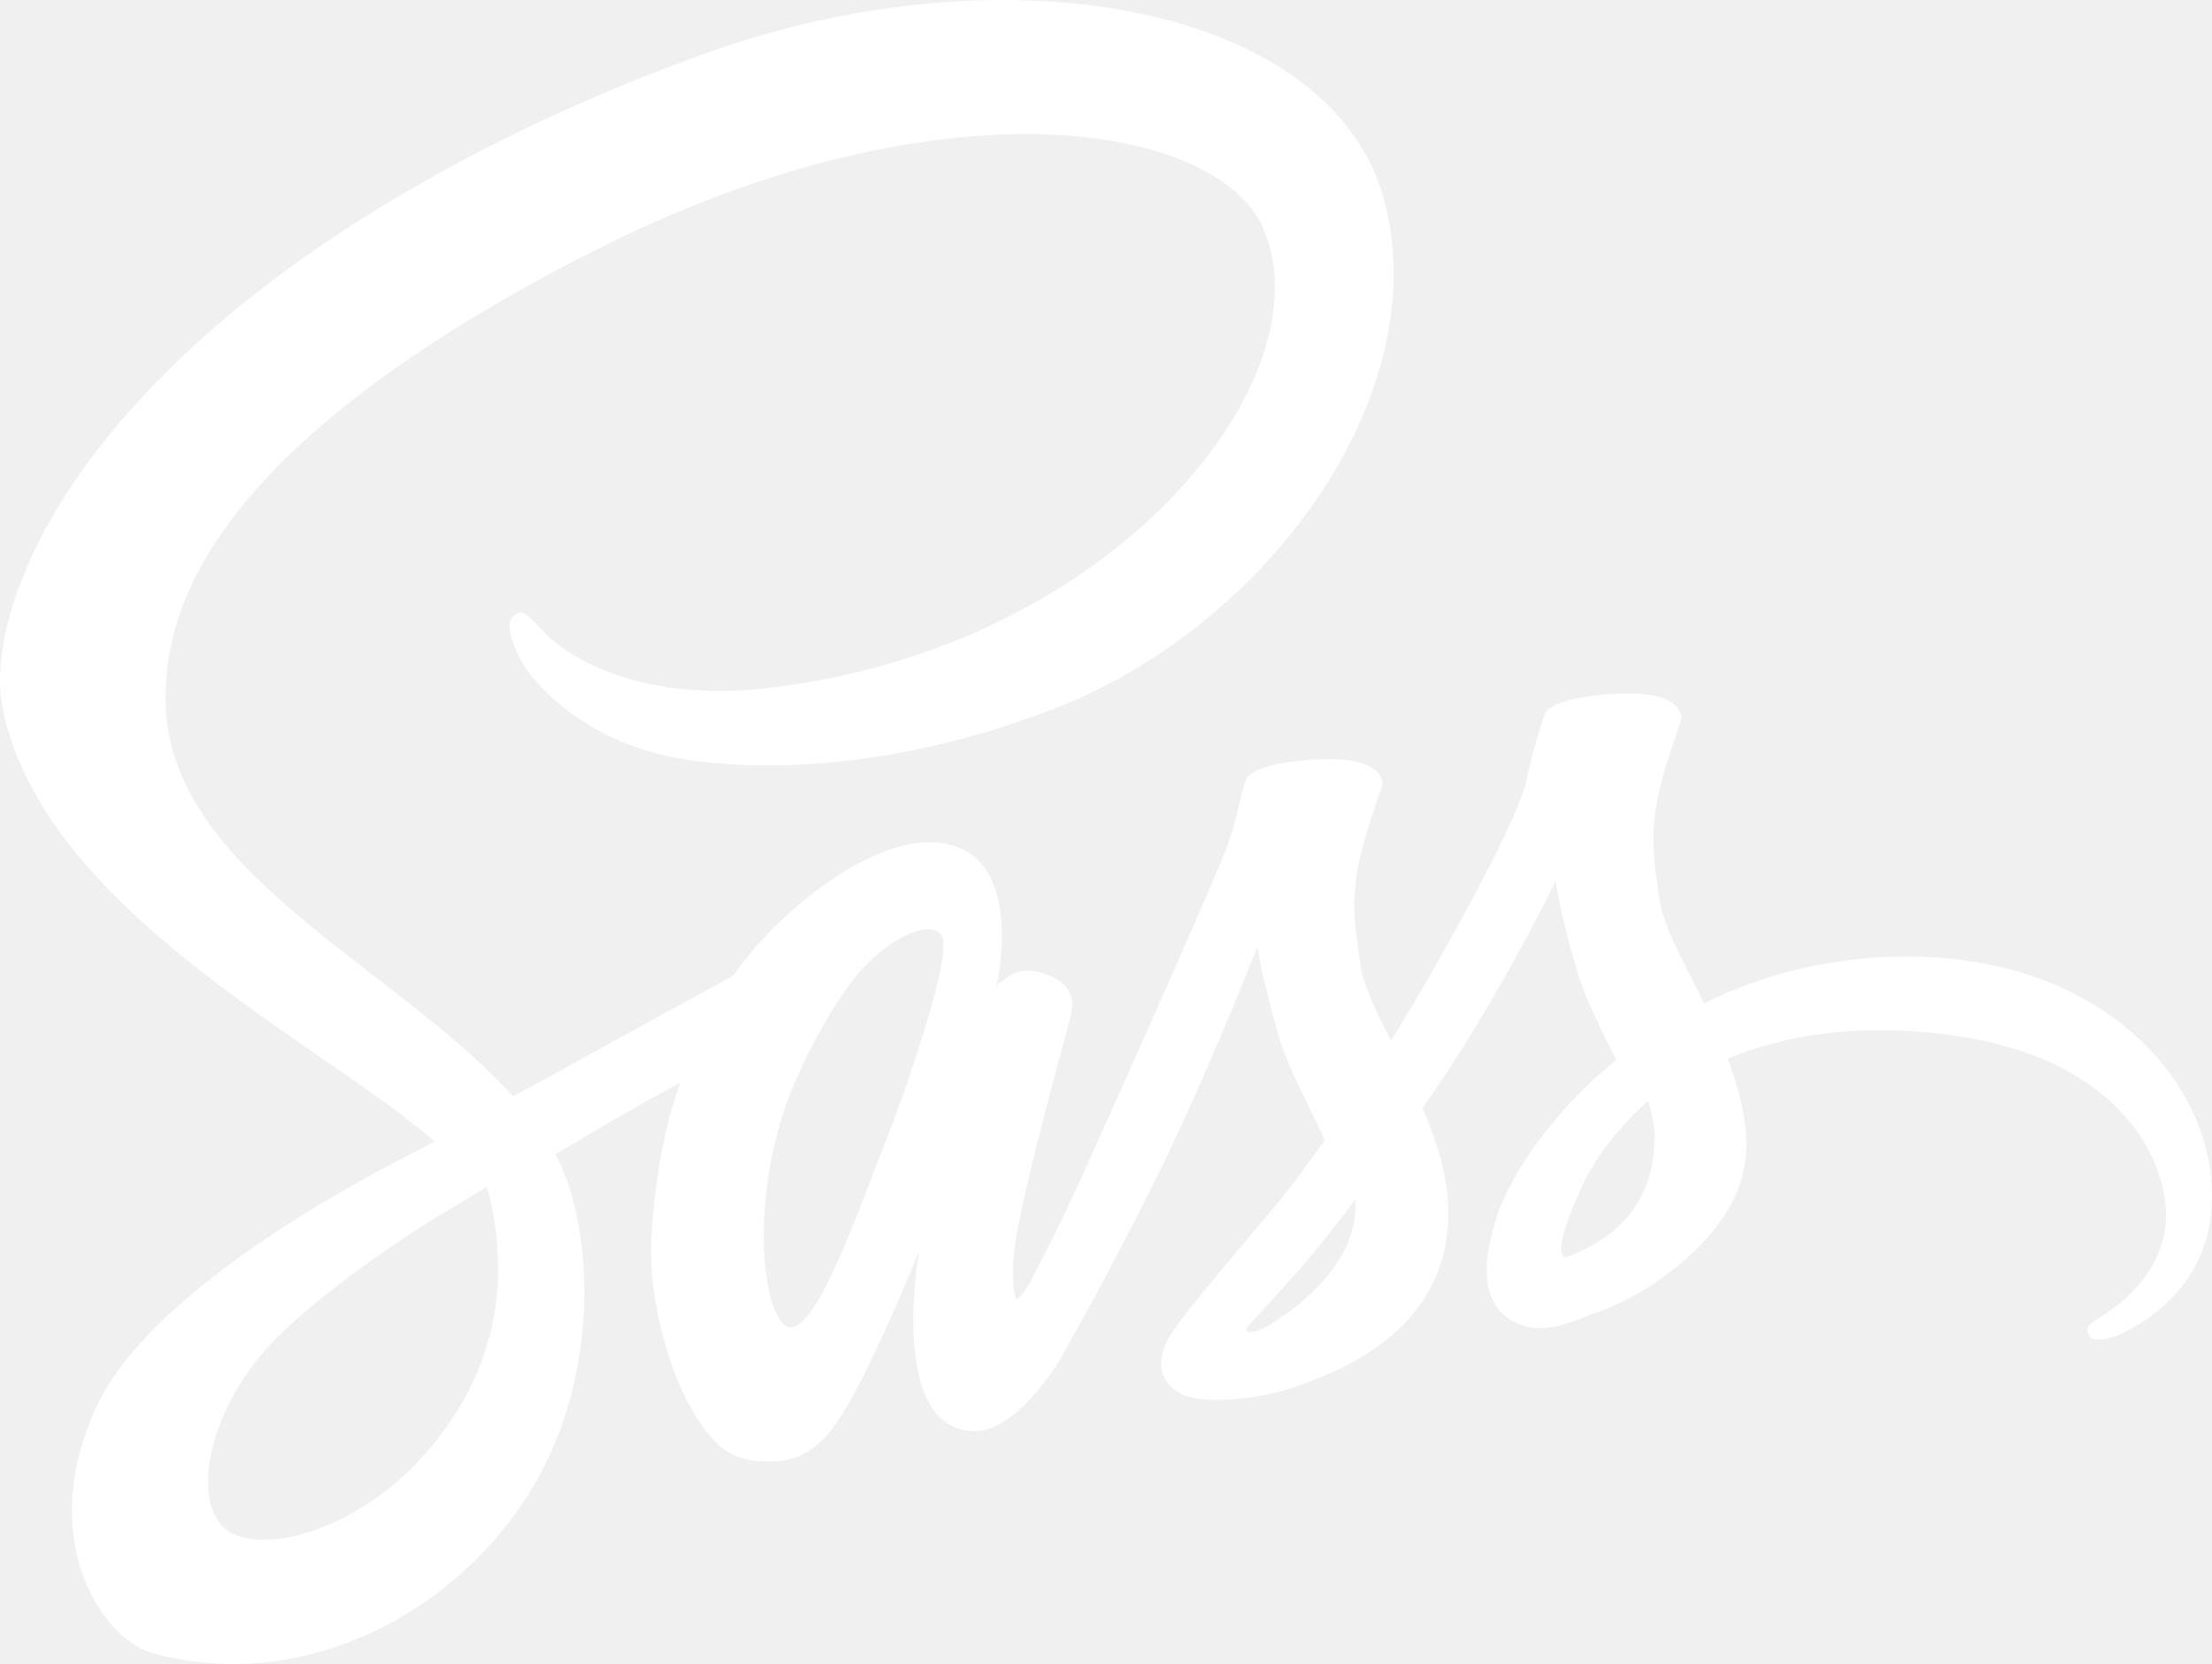
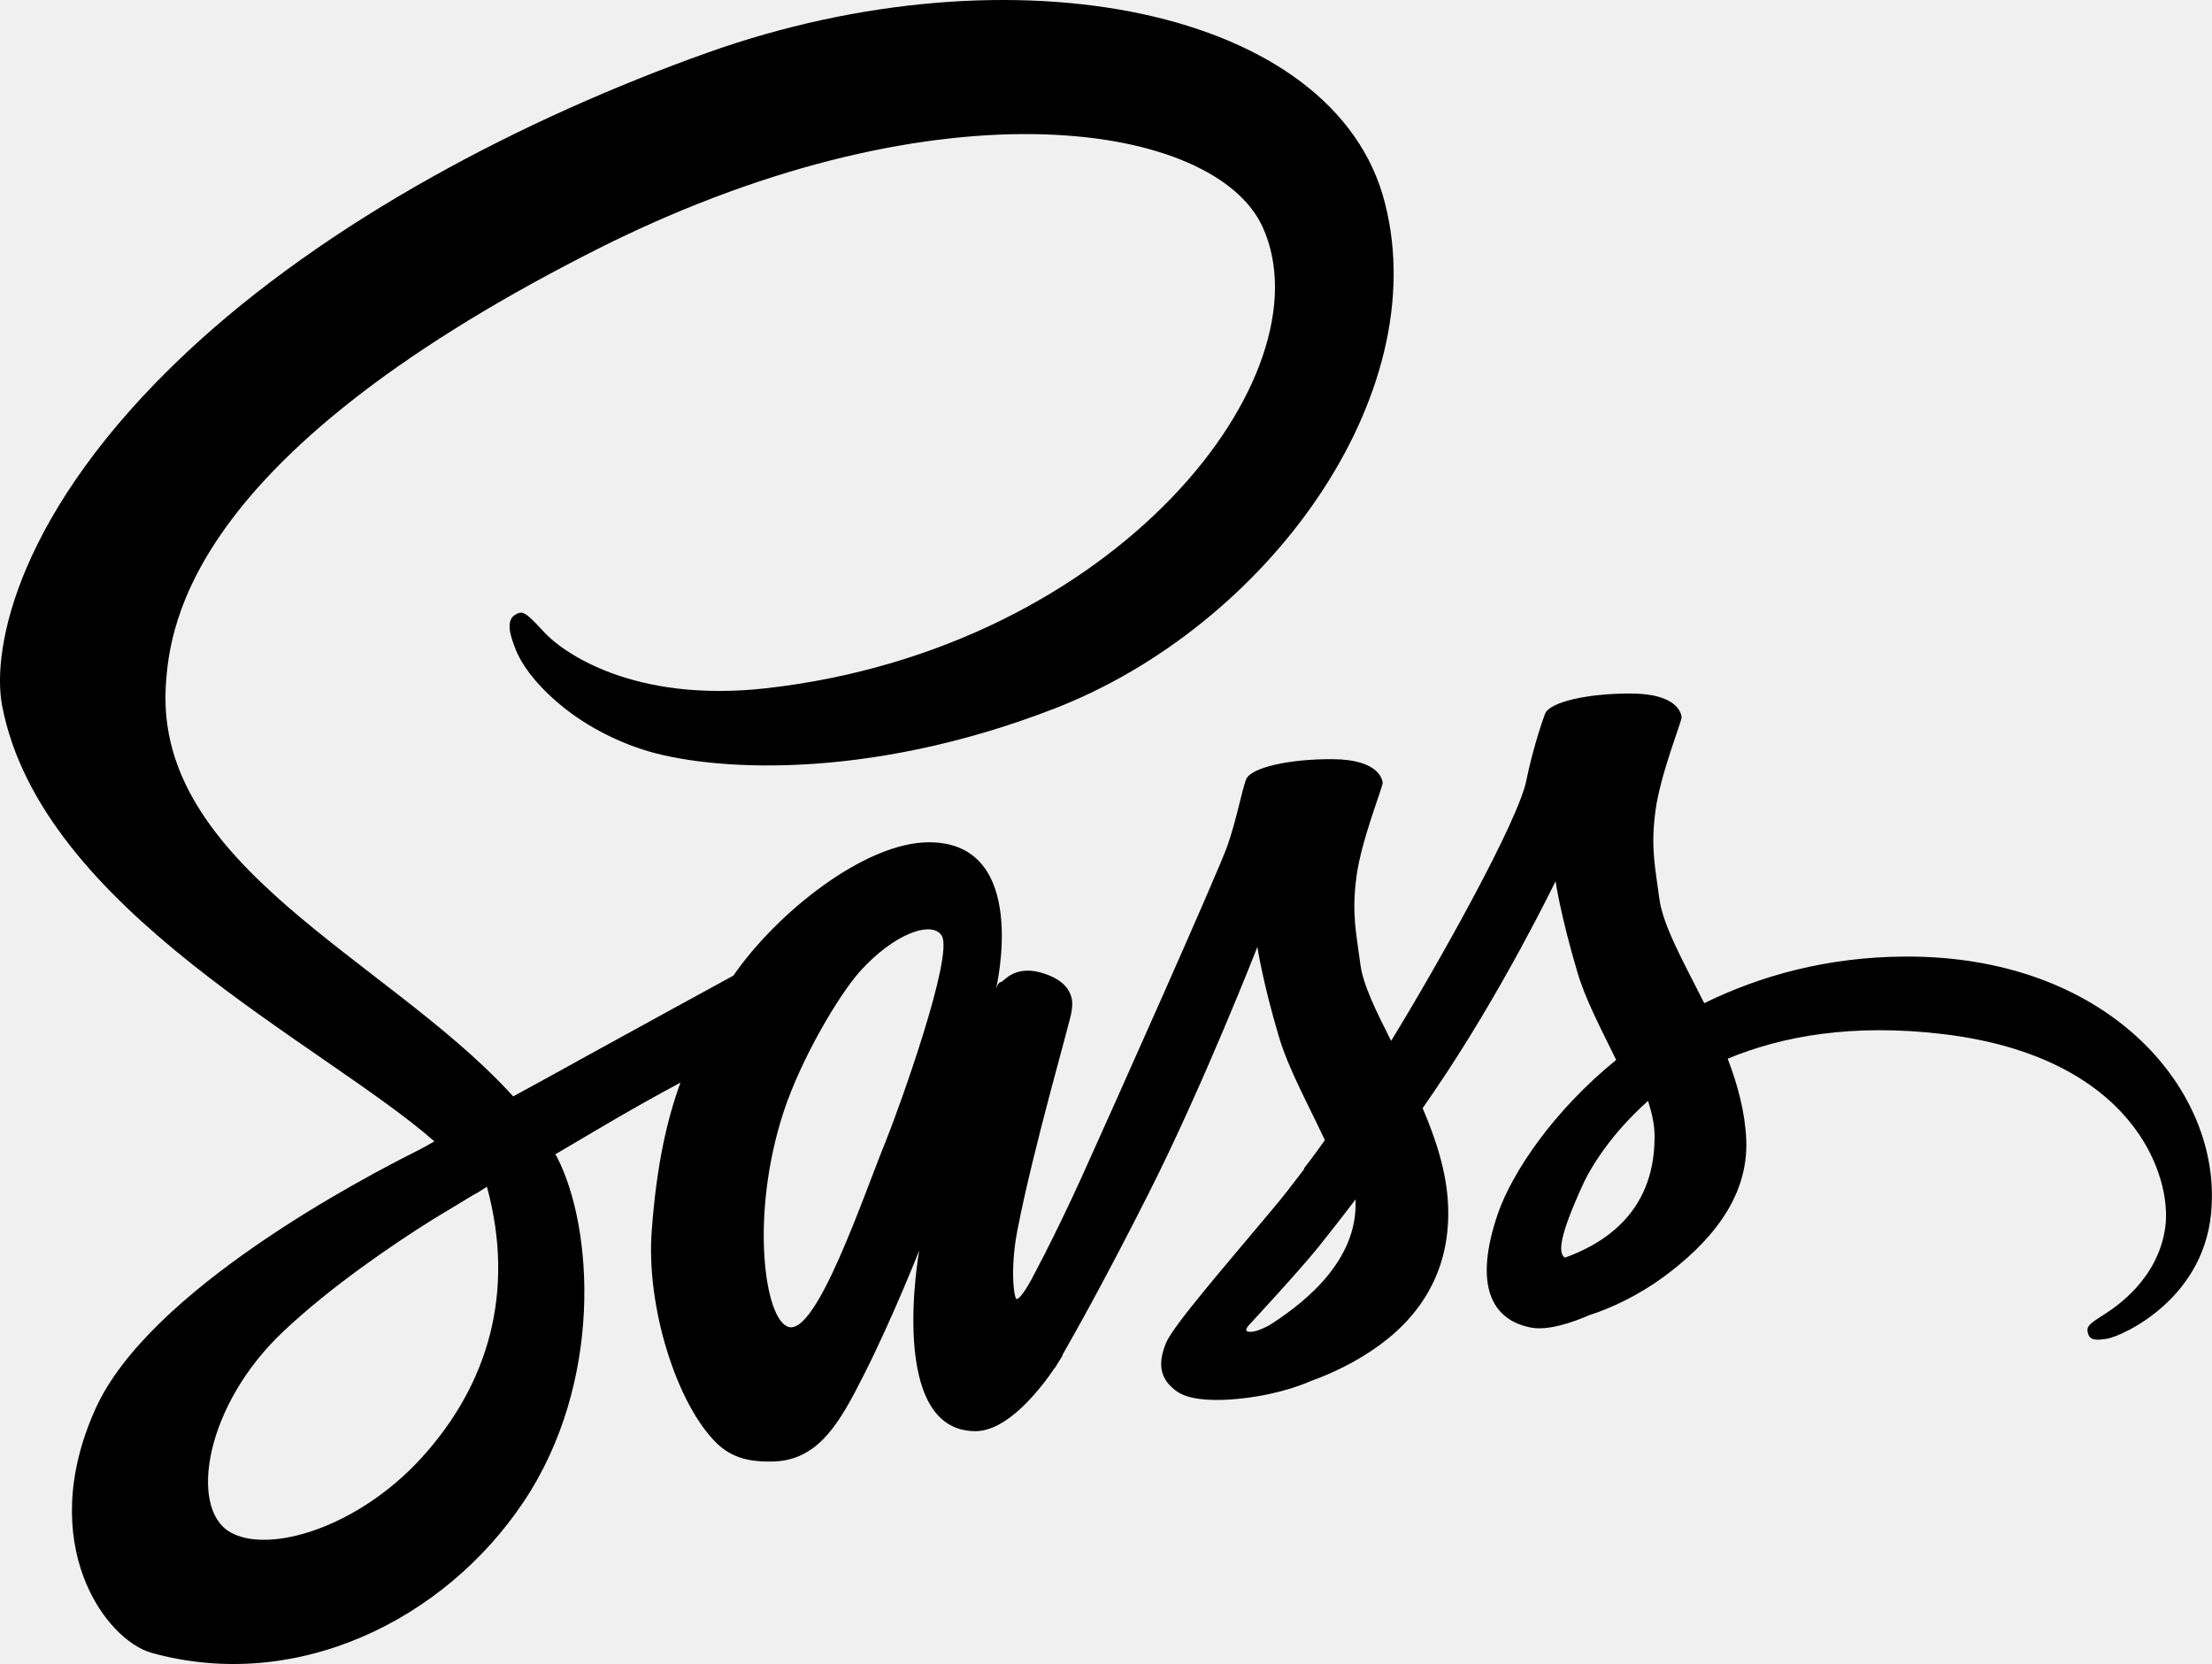
<svg xmlns="http://www.w3.org/2000/svg" xml:space="preserve" style="clip-rule:evenodd;fill-rule:evenodd;stroke-linejoin:round;stroke-miterlimit:2" viewBox="0 0 64.255 48.345">
-   <g style="fill:#fff">
-     <path d="M471.4 236c-19.1.1-35.7 4.7-49.6 11.5-5.1-10.1-10.2-19.1-11.1-25.7-1-7.7-2.2-12.4-1-21.6 1.2-9.2 6.6-22.3 6.5-23.3-.1-1-1.2-5.7-12.2-5.8-11-.1-20.5 2.1-21.6 5-1.1 2.9-3.2 9.5-4.6 16.3-1.9 10-22 45.7-33.5 64.4-3.7-7.3-6.9-13.7-7.6-18.8-1-7.7-2.2-12.4-1-21.6 1.2-9.2 6.6-22.3 6.5-23.3-.1-1-1.2-5.7-12.2-5.8-11-.1-20.5 2.1-21.6 5-1.1 2.9-2.3 9.7-4.6 16.3-2.3 6.6-29 66.2-36 81.6-3.6 7.9-6.7 14.2-8.9 18.5 0 0-.1.3-.4.8-1.9 3.7-3 5.7-3 5.7v.1c-1.5 2.7-3.1 5.2-3.9 5.2-.6 0-1.7-7.2.2-17 4-20.7 13.5-52.9 13.4-54 0-.6 1.8-6.2-6.2-9.1-7.8-2.9-10.6 1.9-11.3 1.9-.7 0-1.2 1.7-1.2 1.7s8.7-36.2-16.6-36.2c-15.8 0-37.6 17.3-48.4 32.9-6.8 3.7-21.3 11.6-36.8 20.1-5.9 3.3-12 6.6-17.7 9.7-.4-.4-.8-.9-1.2-1.3-30.6-32.7-87.2-55.8-84.8-99.7.9-16 6.4-58 108.7-109 84.2-41.5 151.2-30 162.8-4.5 16.6 36.4-35.9 104-122.9 113.8-33.2 3.7-50.6-9.1-55-13.9-4.6-5-5.3-5.3-7-4.3-2.8 1.5-1 6 0 8.6 2.6 6.8 13.3 18.8 31.4 24.7 16 5.2 54.9 8.1 102-10.1 52.7-20.4 93.9-77.1 81.8-124.6C330.7 2 250.7-13.9 175 13 130 29 81.2 54.2 46.1 87 4.4 126-2.2 159.9.5 174.1c9.7 50.4 79.2 83.2 107 107.5-1.4.8-2.7 1.5-3.8 2.1-13.9 6.9-66.9 34.6-80.1 63.9-15 33.2 2.4 57 13.9 60.2 35.7 9.9 72.4-7.9 92.1-37.3 19.7-29.4 17.3-67.6 8.2-85.1-.1-.2-.2-.4-.4-.6 3.6-2.1 7.3-4.3 10.9-6.4 7.1-4.2 14.1-8.1 20.1-11.3-3.4 9.3-5.9 20.4-7.1 36.4-1.5 18.8 6.2 43.2 16.3 52.8 4.5 4.2 9.8 4.3 13.2 4.3 11.8 0 17.1-9.8 23-21.4 7.2-14.2 13.7-30.7 13.7-30.7s-8.1 44.6 13.9 44.6c8 0 16.1-10.4 19.7-15.7v.1s.2-.3.6-1c.8-1.3 1.3-2.1 1.3-2.1v-.2c3.2-5.6 10.4-18.3 21.1-39.4 13.8-27.2 27.1-61.2 27.1-61.2s1.2 8.3 5.3 22.1c2.4 8.1 7.4 17 11.4 25.6-3.2 4.5-5.2 7-5.2 7l.1.1c-2.6 3.4-5.4 7.1-8.5 10.7-10.9 13-23.9 27.9-25.7 32.2-2.1 5.1-1.6 8.8 2.4 11.8 2.9 2.2 8.1 2.5 13.4 2.2 9.8-.7 16.7-3.1 20.1-4.6 5.3-1.9 11.5-4.8 17.3-9.1 10.7-7.9 17.2-19.2 16.6-34.1-.3-8.2-3-16.4-6.3-24.1 1-1.4 1.9-2.8 2.9-4.2 16.9-24.7 30-51.8 30-51.8s1.2 8.3 5.3 22.1c2 7 6.1 14.6 9.7 22-15.9 12.9-25.7 27.9-29.2 37.7-6.3 18.2-1.4 26.4 7.9 28.3 4.2.9 10.2-1.1 14.6-3 5.6-1.8 12.2-4.9 18.5-9.5 10.7-7.9 21-18.9 20.4-33.8-.3-6.8-2.1-13.5-4.6-20 13.5-5.6 30.9-8.7 53.1-6.1 47.6 5.6 57 35.3 55.2 47.8-1.8 12.5-11.8 19.3-15.1 21.4-3.3 2.1-4.4 2.8-4.1 4.3.4 2.2 2 2.1 4.8 1.7 3.9-.7 25-10.1 25.9-33.1 1.5-29.4-26.5-61.5-76-61.2zM104.2 359.8C88.4 377 66.4 383.5 56.9 378c-10.2-5.9-6.2-31.3 13.2-49.5 11.8-11.1 27-21.4 37.1-27.7 2.3-1.4 5.7-3.4 9.8-5.9.7-.4 1.1-.6 1.1-.6l2.4-1.5c7.1 26 .3 48.9-16.3 67zm115-78.2c-5.5 13.4-17 47.7-24 45.8-6-1.6-9.7-27.6-1.2-53.3 4.3-12.9 13.4-28.3 18.7-34.3 8.6-9.6 18.1-12.8 20.4-8.9 2.9 5.1-10.5 42.3-13.9 50.7zm94.9 45.4c-2.3 1.2-4.5 2-5.5 1.4-.7-.4 1-2 1-2s11.9-12.8 16.6-18.6c2.7-3.4 5.9-7.4 9.3-11.9v1.3c0 15.3-14.8 25.6-21.4 29.8zm73.2-16.7c-1.7-1.2-1.4-5.2 4.3-17.7 2.2-4.9 7.4-13.1 16.3-21 1 3.2 1.7 6.3 1.6 9.2-.1 19.3-13.9 26.5-22.2 29.5z" style="fill:#fff;fill-rule:nonzero" transform="matrix(.11736 0 0 .11775 .003 .003)" />
+   <g style="fill:currentColor">
+     <path d="M471.4 236c-19.1.1-35.7 4.7-49.6 11.5-5.1-10.1-10.2-19.1-11.1-25.7-1-7.7-2.2-12.4-1-21.6 1.2-9.2 6.6-22.3 6.5-23.3-.1-1-1.2-5.7-12.2-5.8-11-.1-20.5 2.1-21.6 5-1.1 2.9-3.2 9.5-4.6 16.3-1.9 10-22 45.7-33.5 64.4-3.7-7.3-6.9-13.7-7.6-18.8-1-7.7-2.2-12.4-1-21.6 1.2-9.2 6.6-22.3 6.5-23.3-.1-1-1.2-5.7-12.2-5.8-11-.1-20.5 2.1-21.6 5-1.1 2.9-2.3 9.7-4.6 16.3-2.3 6.6-29 66.2-36 81.6-3.6 7.9-6.7 14.2-8.9 18.5 0 0-.1.3-.4.8-1.9 3.7-3 5.7-3 5.7v.1c-1.5 2.7-3.1 5.2-3.9 5.2-.6 0-1.7-7.2.2-17 4-20.7 13.5-52.9 13.4-54 0-.6 1.8-6.2-6.2-9.1-7.8-2.9-10.6 1.9-11.3 1.9-.7 0-1.2 1.7-1.2 1.7s8.7-36.2-16.6-36.2c-15.8 0-37.6 17.3-48.4 32.9-6.8 3.7-21.3 11.6-36.8 20.1-5.9 3.3-12 6.6-17.7 9.7-.4-.4-.8-.9-1.2-1.3-30.6-32.7-87.2-55.8-84.8-99.7.9-16 6.4-58 108.7-109 84.2-41.5 151.2-30 162.8-4.5 16.6 36.4-35.9 104-122.9 113.8-33.2 3.7-50.6-9.1-55-13.9-4.6-5-5.3-5.3-7-4.3-2.8 1.5-1 6 0 8.6 2.6 6.8 13.3 18.8 31.4 24.7 16 5.2 54.9 8.1 102-10.1 52.7-20.4 93.9-77.1 81.8-124.6C330.7 2 250.7-13.9 175 13 130 29 81.2 54.2 46.1 87 4.4 126-2.2 159.9.5 174.1c9.7 50.4 79.2 83.2 107 107.5-1.4.8-2.7 1.5-3.8 2.1-13.9 6.9-66.9 34.6-80.1 63.9-15 33.2 2.4 57 13.9 60.2 35.7 9.9 72.4-7.9 92.1-37.3 19.7-29.4 17.3-67.6 8.2-85.1-.1-.2-.2-.4-.4-.6 3.6-2.1 7.3-4.3 10.9-6.4 7.1-4.2 14.1-8.1 20.1-11.3-3.4 9.3-5.9 20.4-7.1 36.4-1.5 18.8 6.2 43.2 16.3 52.8 4.5 4.2 9.8 4.3 13.2 4.3 11.8 0 17.1-9.8 23-21.4 7.2-14.2 13.7-30.7 13.7-30.7s-8.1 44.6 13.9 44.6c8 0 16.1-10.4 19.7-15.7v.1s.2-.3.6-1c.8-1.3 1.3-2.1 1.3-2.1v-.2c3.2-5.6 10.4-18.3 21.1-39.4 13.8-27.2 27.1-61.2 27.1-61.2s1.2 8.3 5.3 22.1c2.4 8.1 7.4 17 11.4 25.6-3.2 4.5-5.2 7-5.2 7l.1.1c-2.6 3.4-5.4 7.1-8.5 10.7-10.9 13-23.9 27.9-25.7 32.2-2.1 5.1-1.6 8.8 2.4 11.8 2.9 2.2 8.1 2.5 13.4 2.2 9.8-.7 16.7-3.1 20.1-4.6 5.3-1.9 11.5-4.8 17.3-9.1 10.7-7.9 17.2-19.2 16.6-34.1-.3-8.2-3-16.4-6.3-24.1 1-1.4 1.9-2.8 2.9-4.2 16.9-24.7 30-51.8 30-51.8s1.2 8.3 5.3 22.1c2 7 6.1 14.6 9.7 22-15.9 12.9-25.7 27.9-29.2 37.7-6.3 18.2-1.4 26.4 7.9 28.3 4.2.9 10.2-1.1 14.6-3 5.6-1.8 12.2-4.9 18.5-9.5 10.7-7.9 21-18.9 20.4-33.8-.3-6.8-2.1-13.5-4.6-20 13.5-5.6 30.9-8.7 53.1-6.1 47.6 5.6 57 35.3 55.2 47.8-1.8 12.5-11.8 19.3-15.1 21.4-3.3 2.1-4.4 2.8-4.1 4.3.4 2.2 2 2.1 4.8 1.7 3.9-.7 25-10.1 25.9-33.1 1.5-29.4-26.5-61.5-76-61.2zM104.2 359.8C88.4 377 66.4 383.5 56.9 378c-10.2-5.9-6.2-31.3 13.2-49.5 11.8-11.1 27-21.4 37.1-27.7 2.3-1.4 5.7-3.4 9.8-5.9.7-.4 1.1-.6 1.1-.6l2.4-1.5c7.1 26 .3 48.9-16.3 67zm115-78.2c-5.5 13.4-17 47.7-24 45.8-6-1.6-9.7-27.6-1.2-53.3 4.3-12.9 13.4-28.3 18.7-34.3 8.6-9.6 18.1-12.8 20.4-8.9 2.9 5.1-10.5 42.3-13.9 50.7zm94.9 45.4c-2.3 1.2-4.5 2-5.5 1.4-.7-.4 1-2 1-2s11.9-12.8 16.6-18.6c2.7-3.4 5.9-7.4 9.3-11.9v1.3c0 15.3-14.8 25.6-21.4 29.8zm73.2-16.7c-1.7-1.2-1.4-5.2 4.3-17.7 2.2-4.9 7.4-13.1 16.3-21 1 3.2 1.7 6.3 1.6 9.2-.1 19.3-13.9 26.5-22.2 29.5z" style="fill:currentColor;fill-rule:nonzero" transform="matrix(.11736 0 0 .11775 .003 .003)" />
  </g>
</svg>
